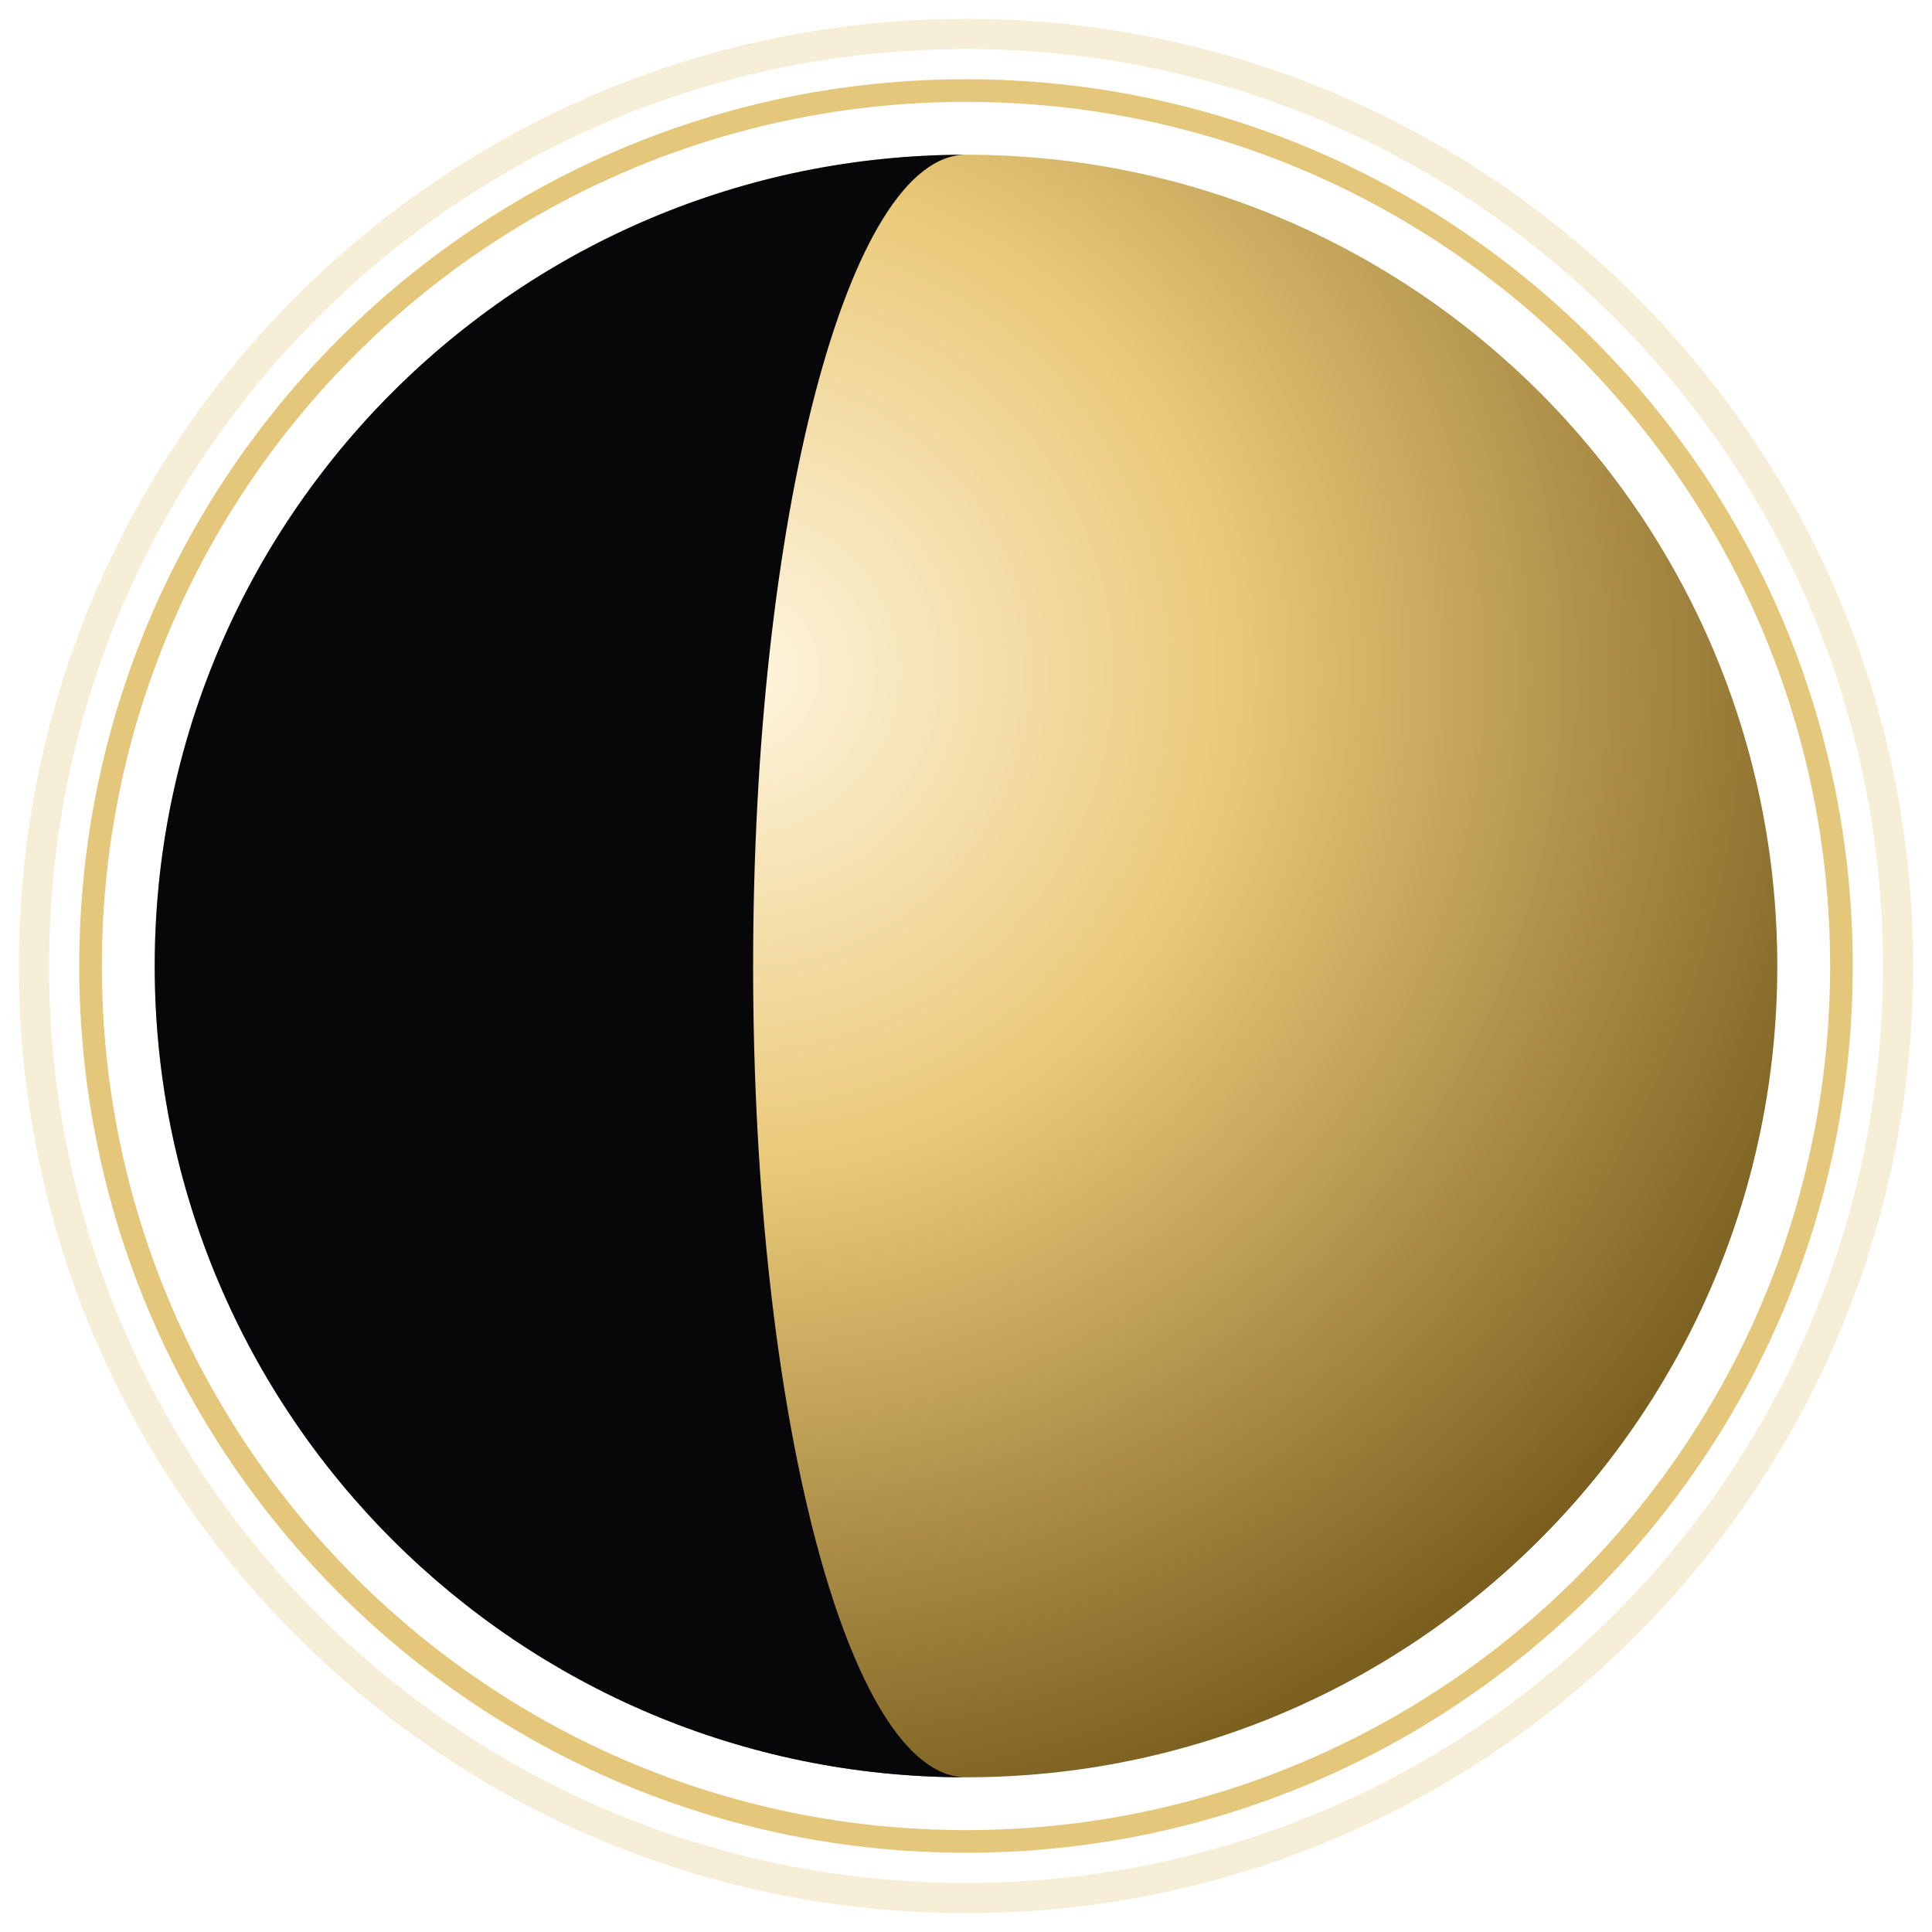
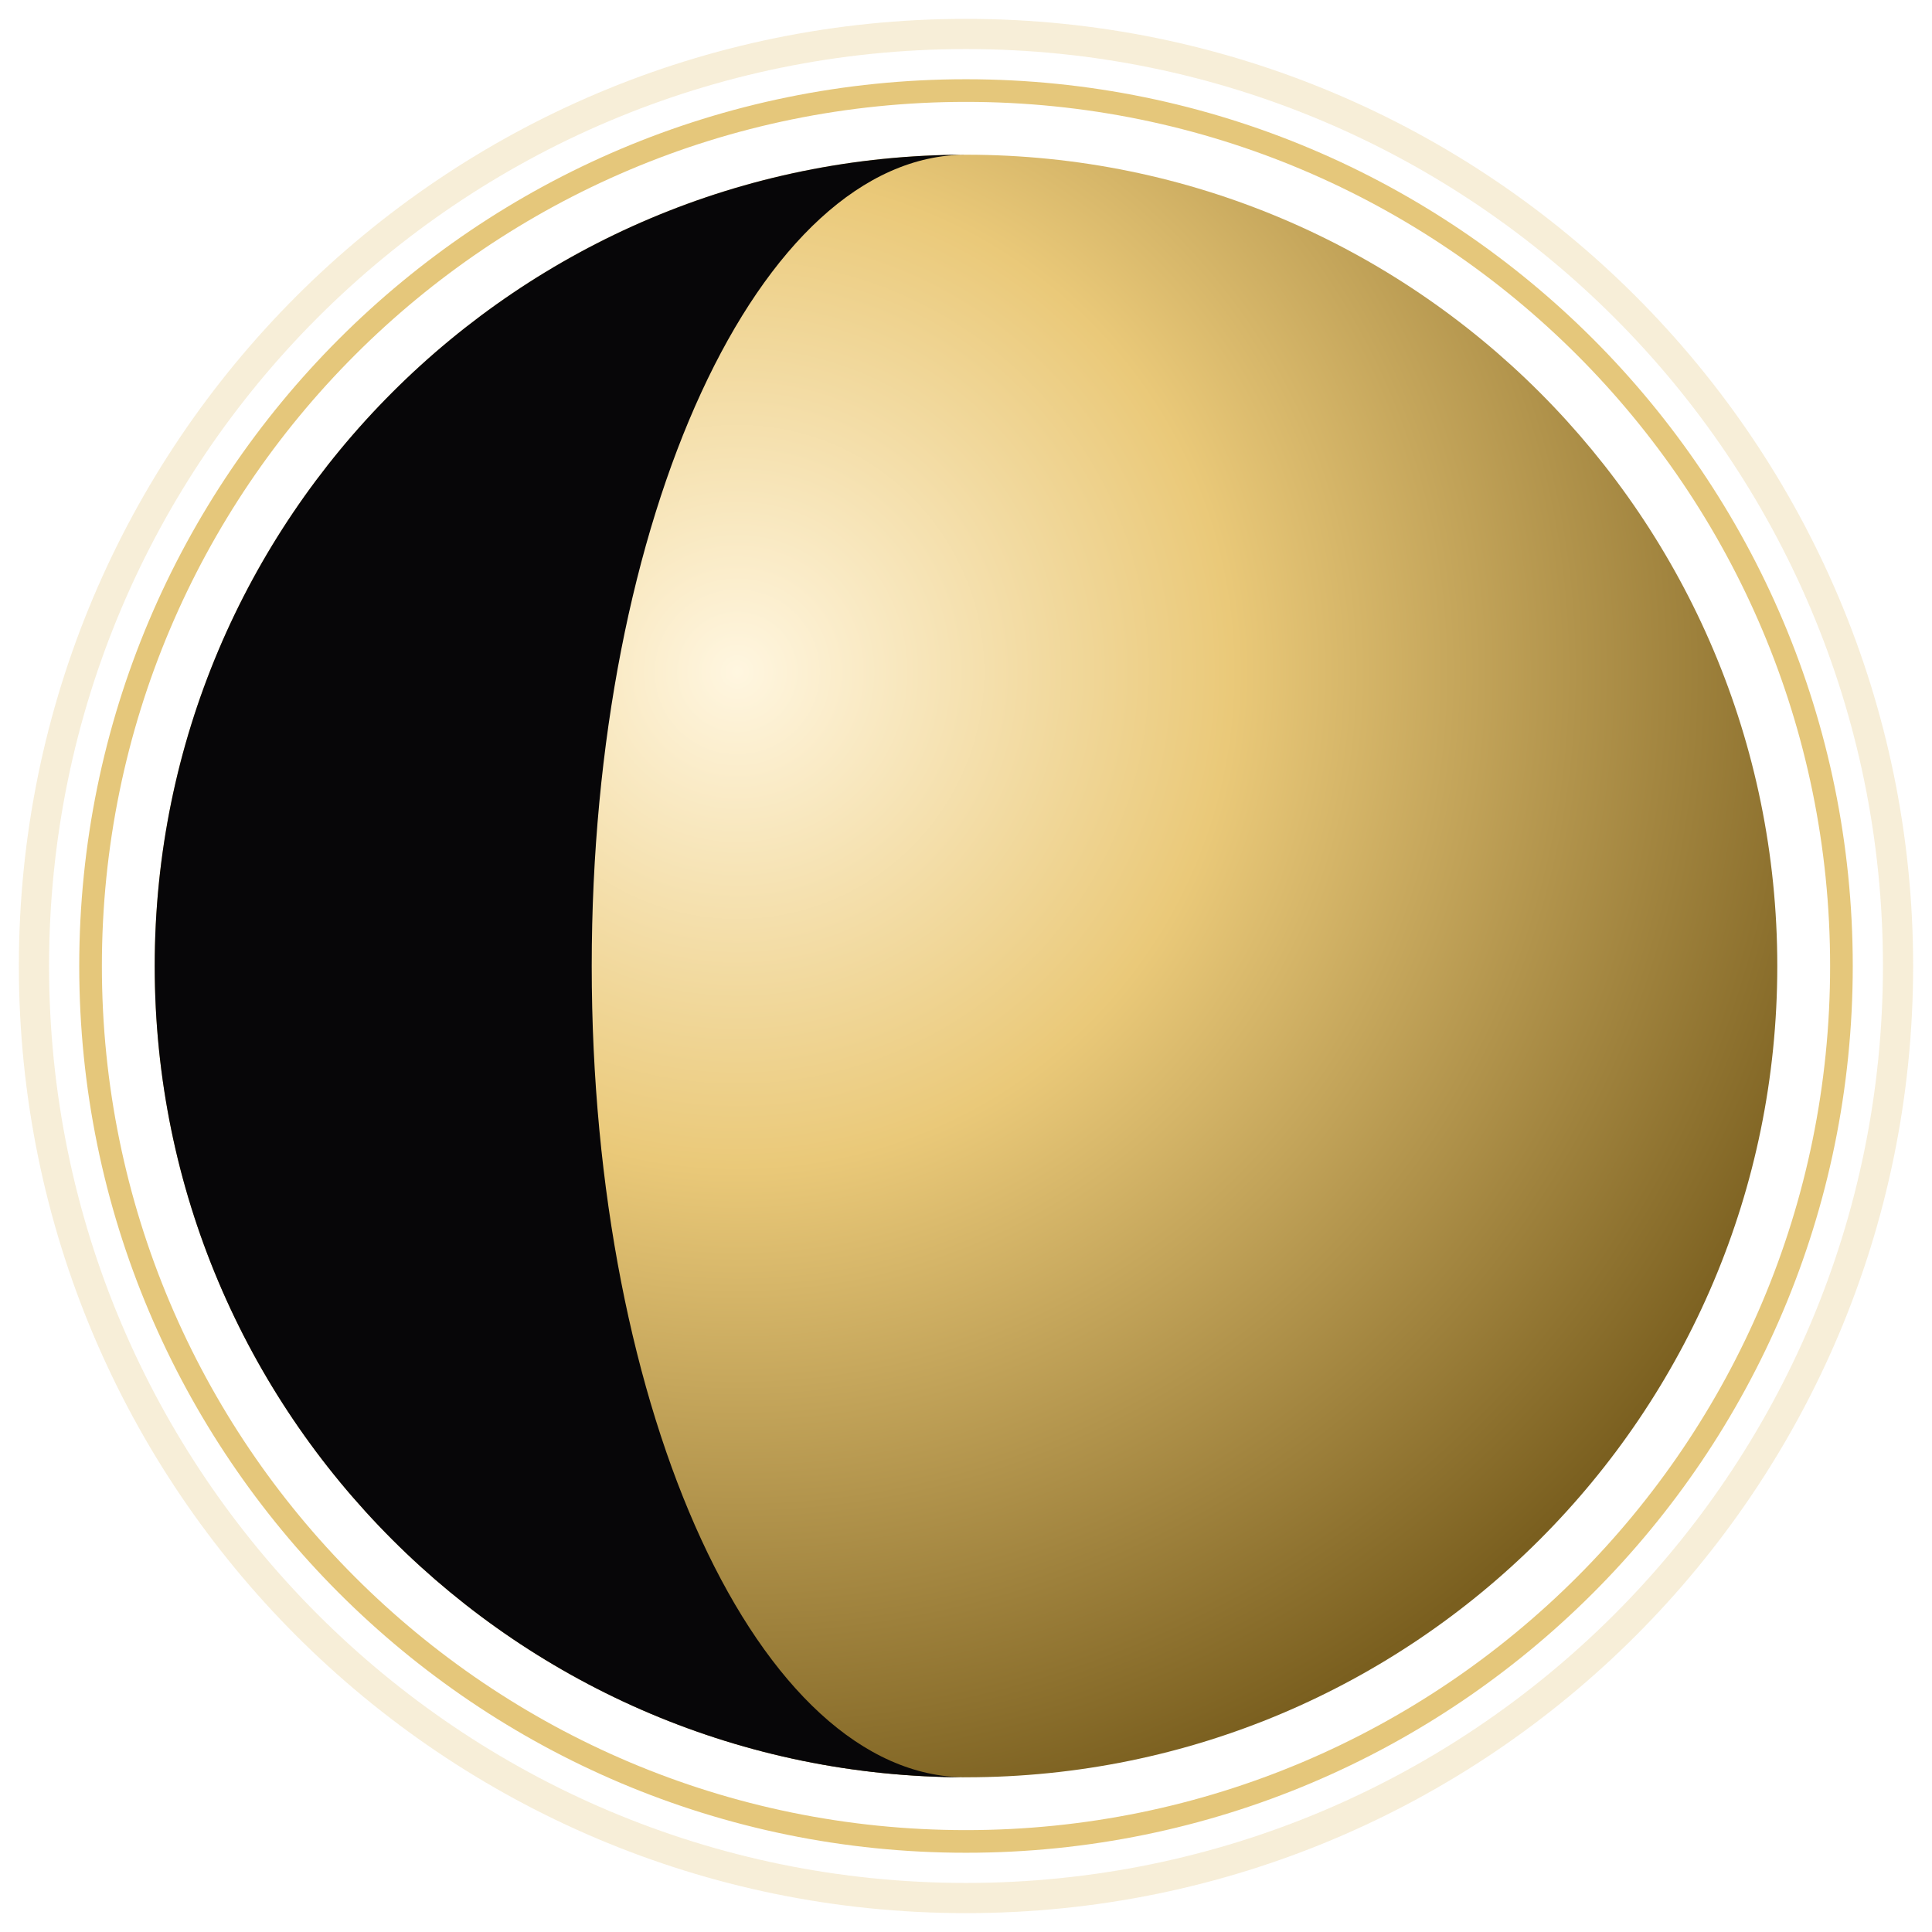
<svg xmlns="http://www.w3.org/2000/svg" viewBox="0 0 512 512" width="512" height="512">
  <defs>
    <radialGradient id="moonGold" cx="36%" cy="32%" r="72%">
      <stop offset="0%" stop-color="#FFF6E0" />
      <stop offset="42%" stop-color="#EAC979" />
      <stop offset="100%" stop-color="#7A5F1F" />
    </radialGradient>
  </defs>
  <circle cx="256" cy="256" r="215" fill="url(#moonGold)" />
-   <path d="M 256 41 A 215 215 0 0 0 256 471 A 56.415 215 0 0 1 256 41 Z" fill="#070608" fill-opacity="1.0" />
+   <path d="M 256 41 A 215 215 0 0 0 256 471 A 99.188 215 0 0 1 256 41 Z" fill="#070608" fill-opacity="1.0" />
  <circle cx="256" cy="256" r="247" fill="none" stroke="#E5C77B" stroke-opacity="0.3" stroke-width="8.0" />
  <circle cx="256" cy="256" r="232" fill="none" stroke="#E5C77B" stroke-opacity="1.0" stroke-width="6.0" />
</svg>
